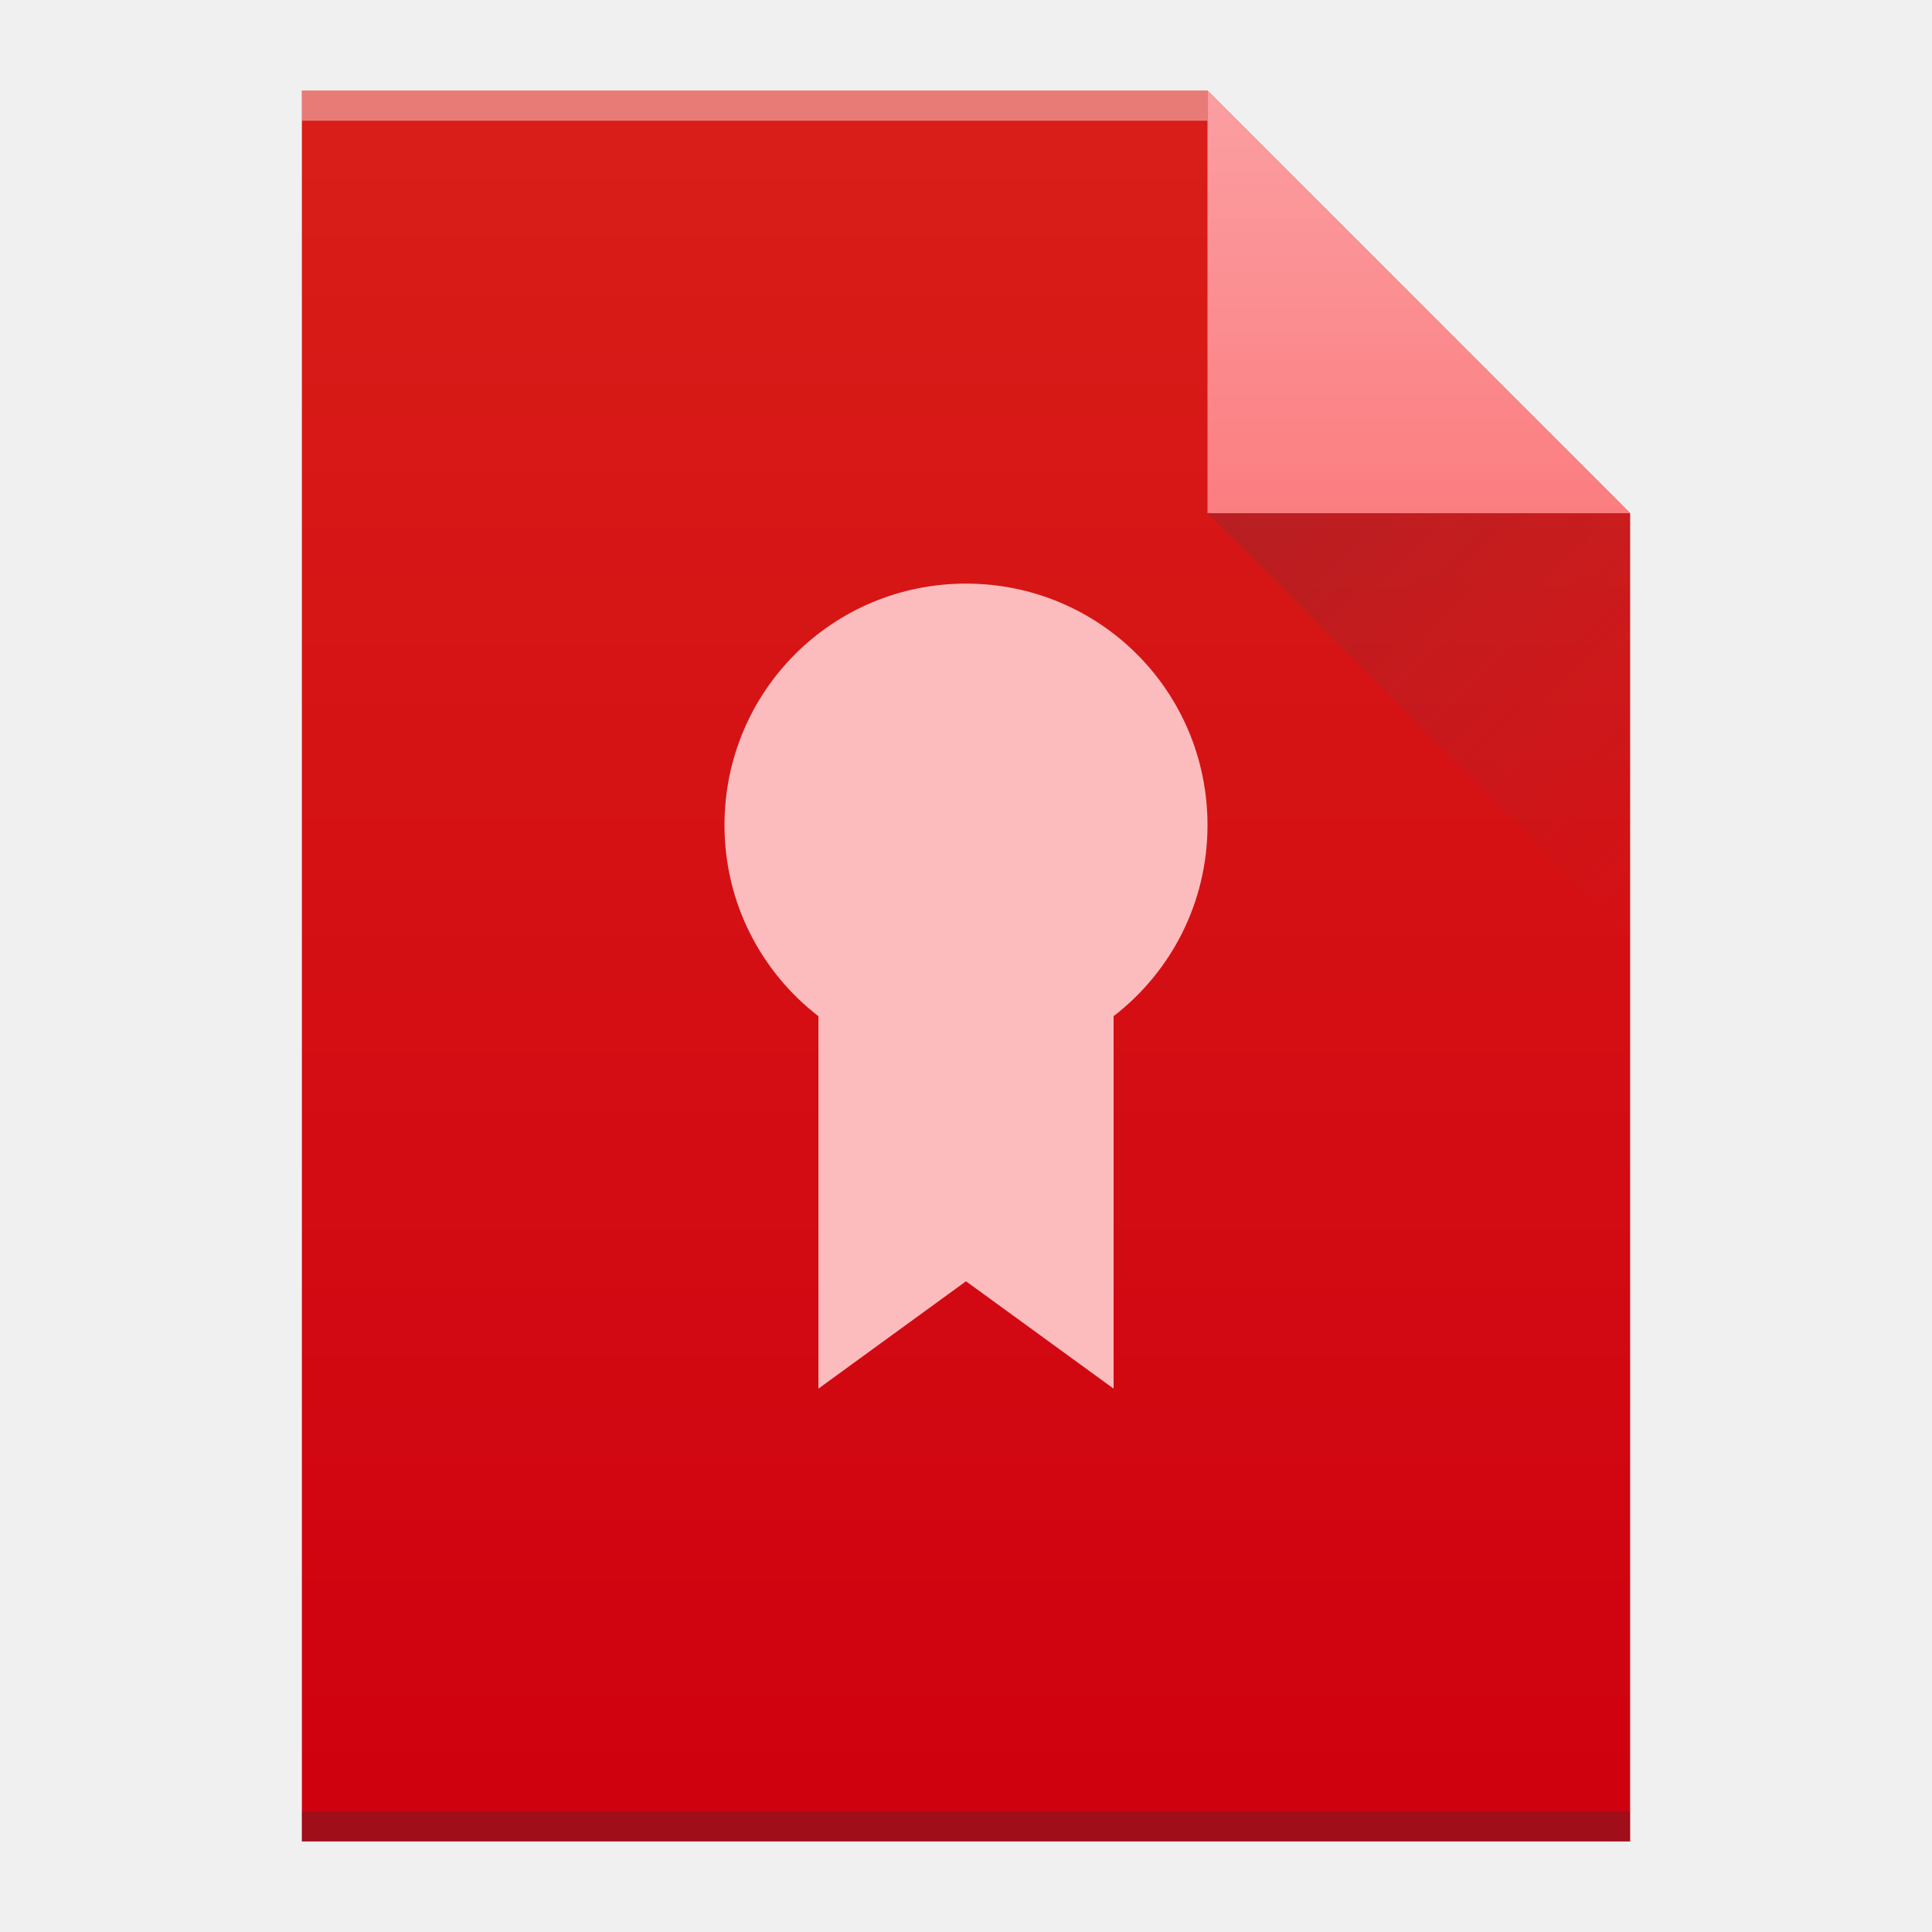
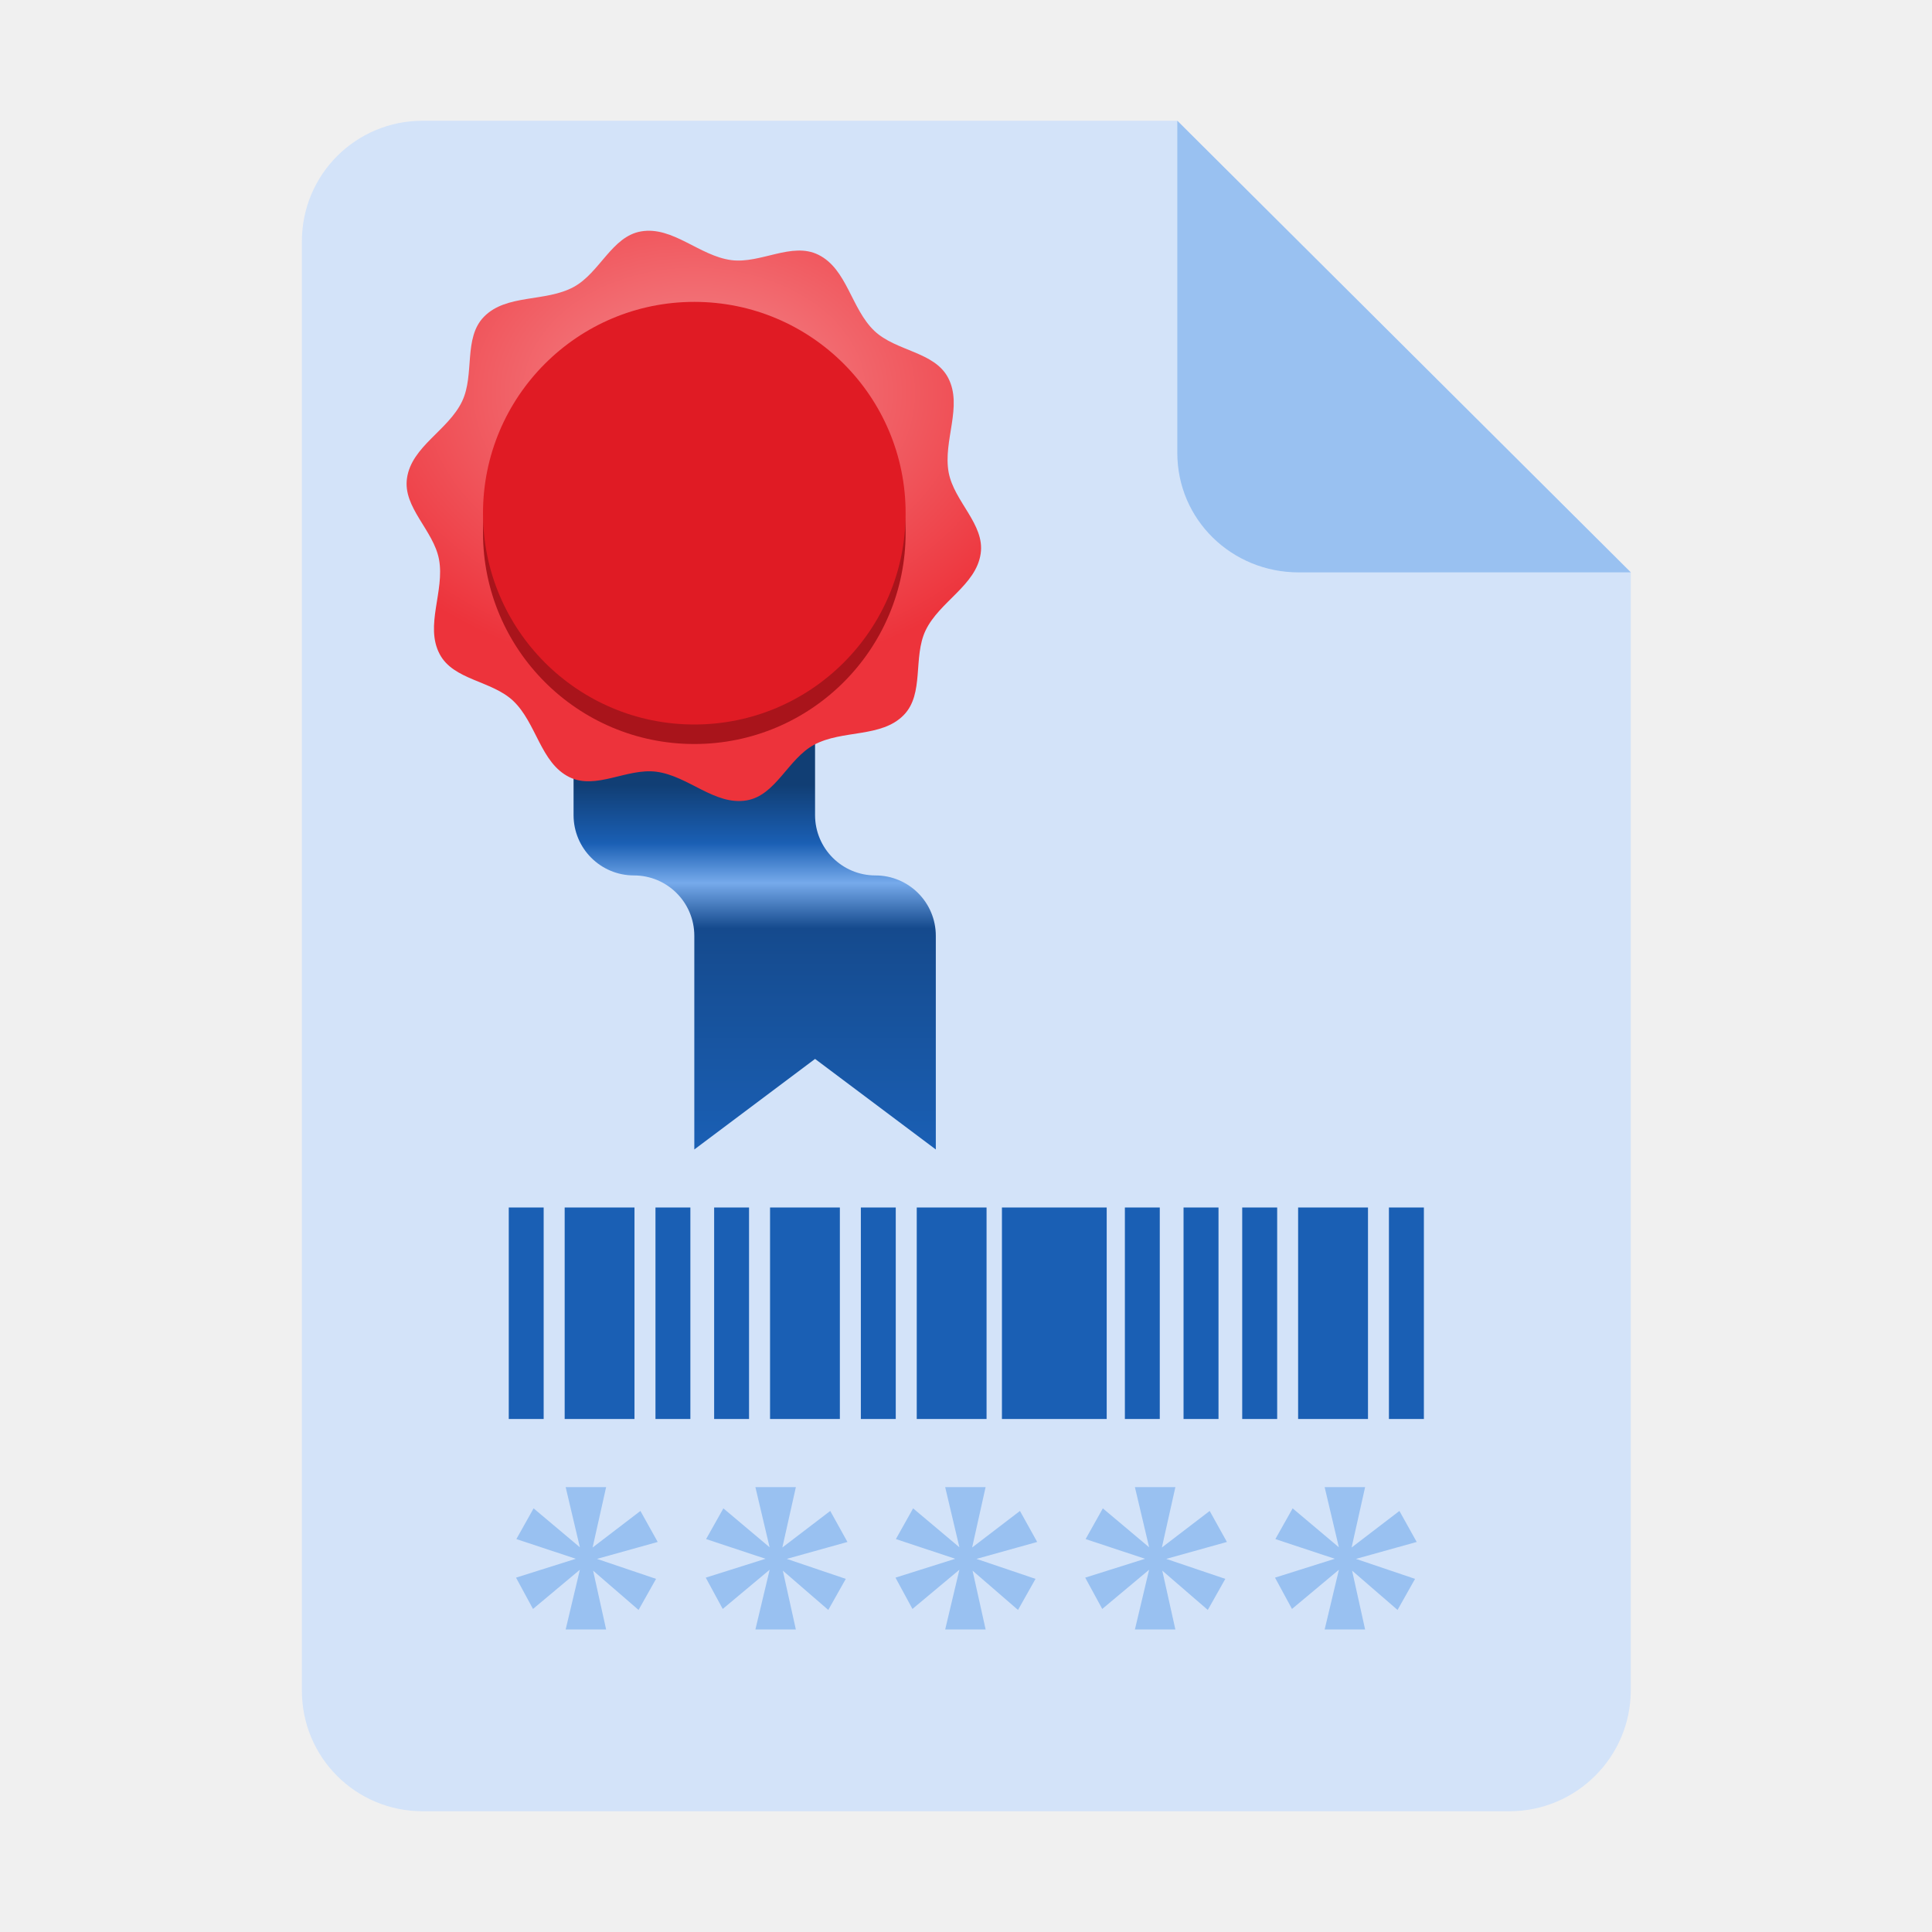
- <svg xmlns="http://www.w3.org/2000/svg" id="svg35" version="1.1" height="64" viewBox="0 0 64 64" width="64">
-   <defs id="defs17">
-     <linearGradient gradientTransform="matrix(1 0 0-1 0 64)" gradientUnits="userSpaceOnUse" x2="0" y2="61" y1="3" id="a">
-       <stop id="stop2" stop-color="#cf000f" />
-       <stop id="stop4" stop-color="#d91e18" offset="1" />
-     </linearGradient>
-     <linearGradient gradientTransform="matrix(1 0 0-1 0 64)" gradientUnits="userSpaceOnUse" x2="0" y2="47" y1="61" id="b">
-       <stop offset="0" stop-color="#fb9fa2" id="stop9" />
-       <stop offset="1" stop-color="#fb7d80" id="stop7" />
-     </linearGradient>
-     <linearGradient gradientUnits="userSpaceOnUse" x2="54" y2="31" x1="40" y1="17" id="c">
-       <stop id="stop12" stop-color="#383e51" />
-       <stop id="stop14" stop-opacity="0" stop-color="#655c6f" offset="1" />
-     </linearGradient>
-   </defs>
-   <path id="path19" d="m10 61v-58h30l14 14v44h-14z" fill="url(#a)" />
-   <g id="g25" transform="scale(1-1)">
-     <rect id="rect21" fill-opacity=".412" height="1" fill="#ffffff" y="-4" x="10" width="30" />
-     <rect id="rect23" fill-opacity=".294" height="1" fill="#2e3132" y="-61" x="10" width="44" />
+ <svg xmlns="http://www.w3.org/2000/svg" height="128px" viewBox="0 0 128 128" width="128px">
+   <linearGradient id="a" gradientUnits="userSpaceOnUse" x1="54" x2="54" y1="52" y2="76">
+     <stop offset="0" stop-color="#113e74" />
+     <stop offset="0.161" stop-color="#1a5fb4" />
+     <stop offset="0.271" stop-color="#76aaeb" />
+     <stop offset="0.396" stop-color="#154a8d" />
+     <stop offset="1" stop-color="#1a5fb4" />
+   </linearGradient>
+   <radialGradient id="b" cx="32.041" cy="21.086" gradientTransform="matrix(1.031604 -0.00000002 0.00000001 0.749553 12.94612 10.19517)" gradientUnits="userSpaceOnUse" r="25.203">
+     <stop offset="0" stop-color="#f58b8f" />
+     <stop offset="1" stop-color="#ed333b" />
+   </radialGradient>
+   <path d="m 28 8 h 50 l 30.043 29.918 v 74.059 c 0 4.434 -3.609 8.023 -8.043 8.023 h -72 c -4.434 0 -8 -3.566 -8 -8 v -96 c 0 -4.434 3.566 -8 8 -8 z m 0 0" fill="#d3e3f9" />
+   <path d="m 78 8 v 22 c 0 4.434 3.609 7.922 8.043 7.922 l 22 -0.004 z m 0 0" fill="#99c1f1" />
+   <path d="m 92.02 80 v 14.012 h 2.316 v -14.012 z m 1.156 0 v 14.012 m -7.172 -14.012 v 14.012 h 4.629 v -14.012 z m 2.312 0 v 14.012 m -6.016 -14.012 v 14.012 h 2.316 v -14.012 z m 1.156 0 v 14.012 m -5.043 -14.012 v 14.012 h 2.316 v -14.012 z m 1.156 0 v 14.012 m -5.043 -14.012 v 14.012 h 2.312 v -14.012 z m 1.156 0 v 14.012 m -9.301 -14.012 v 14.012 h 6.941 v -14.012 z m 3.469 0 v 14.012 m -12.816 -14.012 v 14.012 h 2.312 v -14.012 z m 1.156 0 v 14.012 m 2.547 -14.012 v 14.012 h 4.625 v -14.012 z m 2.312 0 v 14.012 m -12.031 -14.012 v 14.012 h 4.625 v -14.012 z m 2.312 0 v 14.012 m -6.016 -14.012 v 14.012 h 2.312 v -14.012 z m 1.156 0 v 14.012 m -5.043 -14.012 v 14.012 h 2.312 v -14.012 z m 1.156 0 v 14.012 m -7.172 -14.012 v 14.012 h 4.625 v -14.012 z m 2.312 0 v 14.012 m -6.016 -14.012 v 14.012 h 2.312 v -14.012 z m 1.156 0 v 14.012" fill="#1a5fb4" fill-rule="evenodd" />
+   <g fill="#99c1f1">
+     <path d="m 37.477 98.527 l 0.941 3.984 l -3.066 -2.578 l -1.141 2.035 l 3.938 1.305 l -3.961 1.25 l 1.125 2.074 l 3.105 -2.598 l -0.941 3.957 h 2.68 l -0.863 -3.898 l 3.012 2.605 l 1.16 -2.059 l -3.914 -1.324 l 4.023 -1.121 l -1.145 -2.055 l -3.168 2.422 l 0.895 -4 z m 0 0" />
+     <path d="m 50.047 98.527 l 0.941 3.984 l -3.062 -2.578 l -1.145 2.035 l 3.938 1.305 l -3.961 1.25 l 1.125 2.074 l 3.109 -2.598 l -0.945 3.957 h 2.68 l -0.863 -3.898 l 3.012 2.605 l 1.16 -2.059 l -3.91 -1.324 l 4.02 -1.121 l -1.141 -2.055 l -3.172 2.422 l 0.895 -4 z m 0 0" />
+     <path d="m 62.621 98.527 l 0.941 3.984 l -3.066 -2.578 l -1.141 2.035 l 3.934 1.305 l -3.961 1.25 l 1.125 2.074 l 3.109 -2.598 l -0.941 3.957 h 2.68 l -0.867 -3.898 l 3.012 2.605 l 1.16 -2.059 l -3.91 -1.324 l 4.02 -1.121 l -1.141 -2.055 l -3.168 2.422 l 0.891 -4 z m 0 0" />
+     <path d="m 75.191 98.527 l 0.941 3.984 l -3.066 -2.578 l -1.141 2.035 l 3.938 1.305 l -3.965 1.25 l 1.129 2.074 l 3.105 -2.598 l -0.941 3.957 h 2.68 l -0.867 -3.898 l 3.016 2.605 l 1.16 -2.059 l -3.914 -1.324 l 4.02 -1.121 l -1.141 -2.055 l -3.168 2.422 l 0.895 -4 z m 0 0" />
+     <path d="m 87.762 98.527 l 0.941 3.984 l -3.062 -2.578 l -1.145 2.035 l 3.938 1.305 l -3.961 1.25 l 1.125 2.074 l 3.109 -2.598 l -0.945 3.957 h 2.68 l -0.863 -3.898 l 3.012 2.605 l 1.16 -2.059 l -3.914 -1.324 l 4.023 -1.121 l -1.145 -2.055 l -3.168 2.422 l 0.895 -4 z m 0 0" />
  </g>
-   <g id="g31" fill-rule="evenodd">
-     <path id="path27" d="m54 17l-14-14v14z" fill="url(#b)" />
-     <path id="path29" d="m40 17l14 14v-14z" fill="url(#c)" opacity=".2" />
-   </g>
-   <path id="path33" d="m32 19.333c-4.432 0-8 3.568-8 8 0 2.585 1.22 4.869 3.111 6.33v12.337l4.889-3.556 4.889 3.556v-12.337c1.891-1.461 3.111-3.745 3.111-6.33 0-4.432-3.568-8-8-8" fill="#fcbcbe" />
+   <path d="m 38 34 h 16 v 20 c 0 2.211 1.789 4 4 4 s 4 1.789 4 4 v 14.156 l -8 -6 l -8 6 v -14.156 c 0 -2.211 -1.789 -4 -4 -4 s -4 -1.789 -4 -4 z m 0 0" fill="url(#a)" />
+   <path d="m 59.875 47.375 c -1.488 1.523 -4.074 0.957 -5.949 1.973 c -1.727 0.938 -2.523 3.352 -4.461 3.68 c -2.102 0.359 -3.859 -1.621 -5.973 -1.898 c -1.949 -0.258 -4.012 1.227 -5.773 0.355 c -1.91 -0.945 -2.172 -3.582 -3.715 -5.047 c -1.43 -1.355 -3.969 -1.367 -4.879 -3.109 c -0.992 -1.887 0.348 -4.172 -0.039 -6.266 c -0.359 -1.934 -2.406 -3.438 -2.121 -5.383 c 0.305 -2.109 2.734 -3.168 3.652 -5.094 c 0.844 -1.773 0.07 -4.191 1.445 -5.598 c 1.488 -1.527 4.078 -0.957 5.949 -1.977 c 1.727 -0.938 2.523 -3.348 4.461 -3.68 c 2.102 -0.359 3.859 1.621 5.973 1.902 c 1.949 0.254 4.012 -1.227 5.773 -0.355 c 1.91 0.945 2.172 3.582 3.715 5.047 c 1.43 1.355 3.969 1.363 4.883 3.105 c 0.988 1.887 -0.352 4.172 0.035 6.27 c 0.359 1.934 2.406 3.434 2.121 5.379 c -0.305 2.109 -2.734 3.172 -3.652 5.094 c -0.844 1.777 -0.07 4.195 -1.445 5.602 z m 0 0" fill="url(#b)" />
+   <path d="m 46 21.293 c 7.73 0 14 6.27 14 14 s -6.27 14 -14 14 s -14 -6.27 -14 -14 s 6.27 -14 14 -14 z m 0 0" fill="#a9141b" />
+   <path d="m 46 20 c 7.73 0 14 6.27 14 14 s -6.27 14 -14 14 s -14 -6.27 -14 -14 s 6.27 -14 14 -14 z m 0 0" fill="#e01b24" />
</svg>
